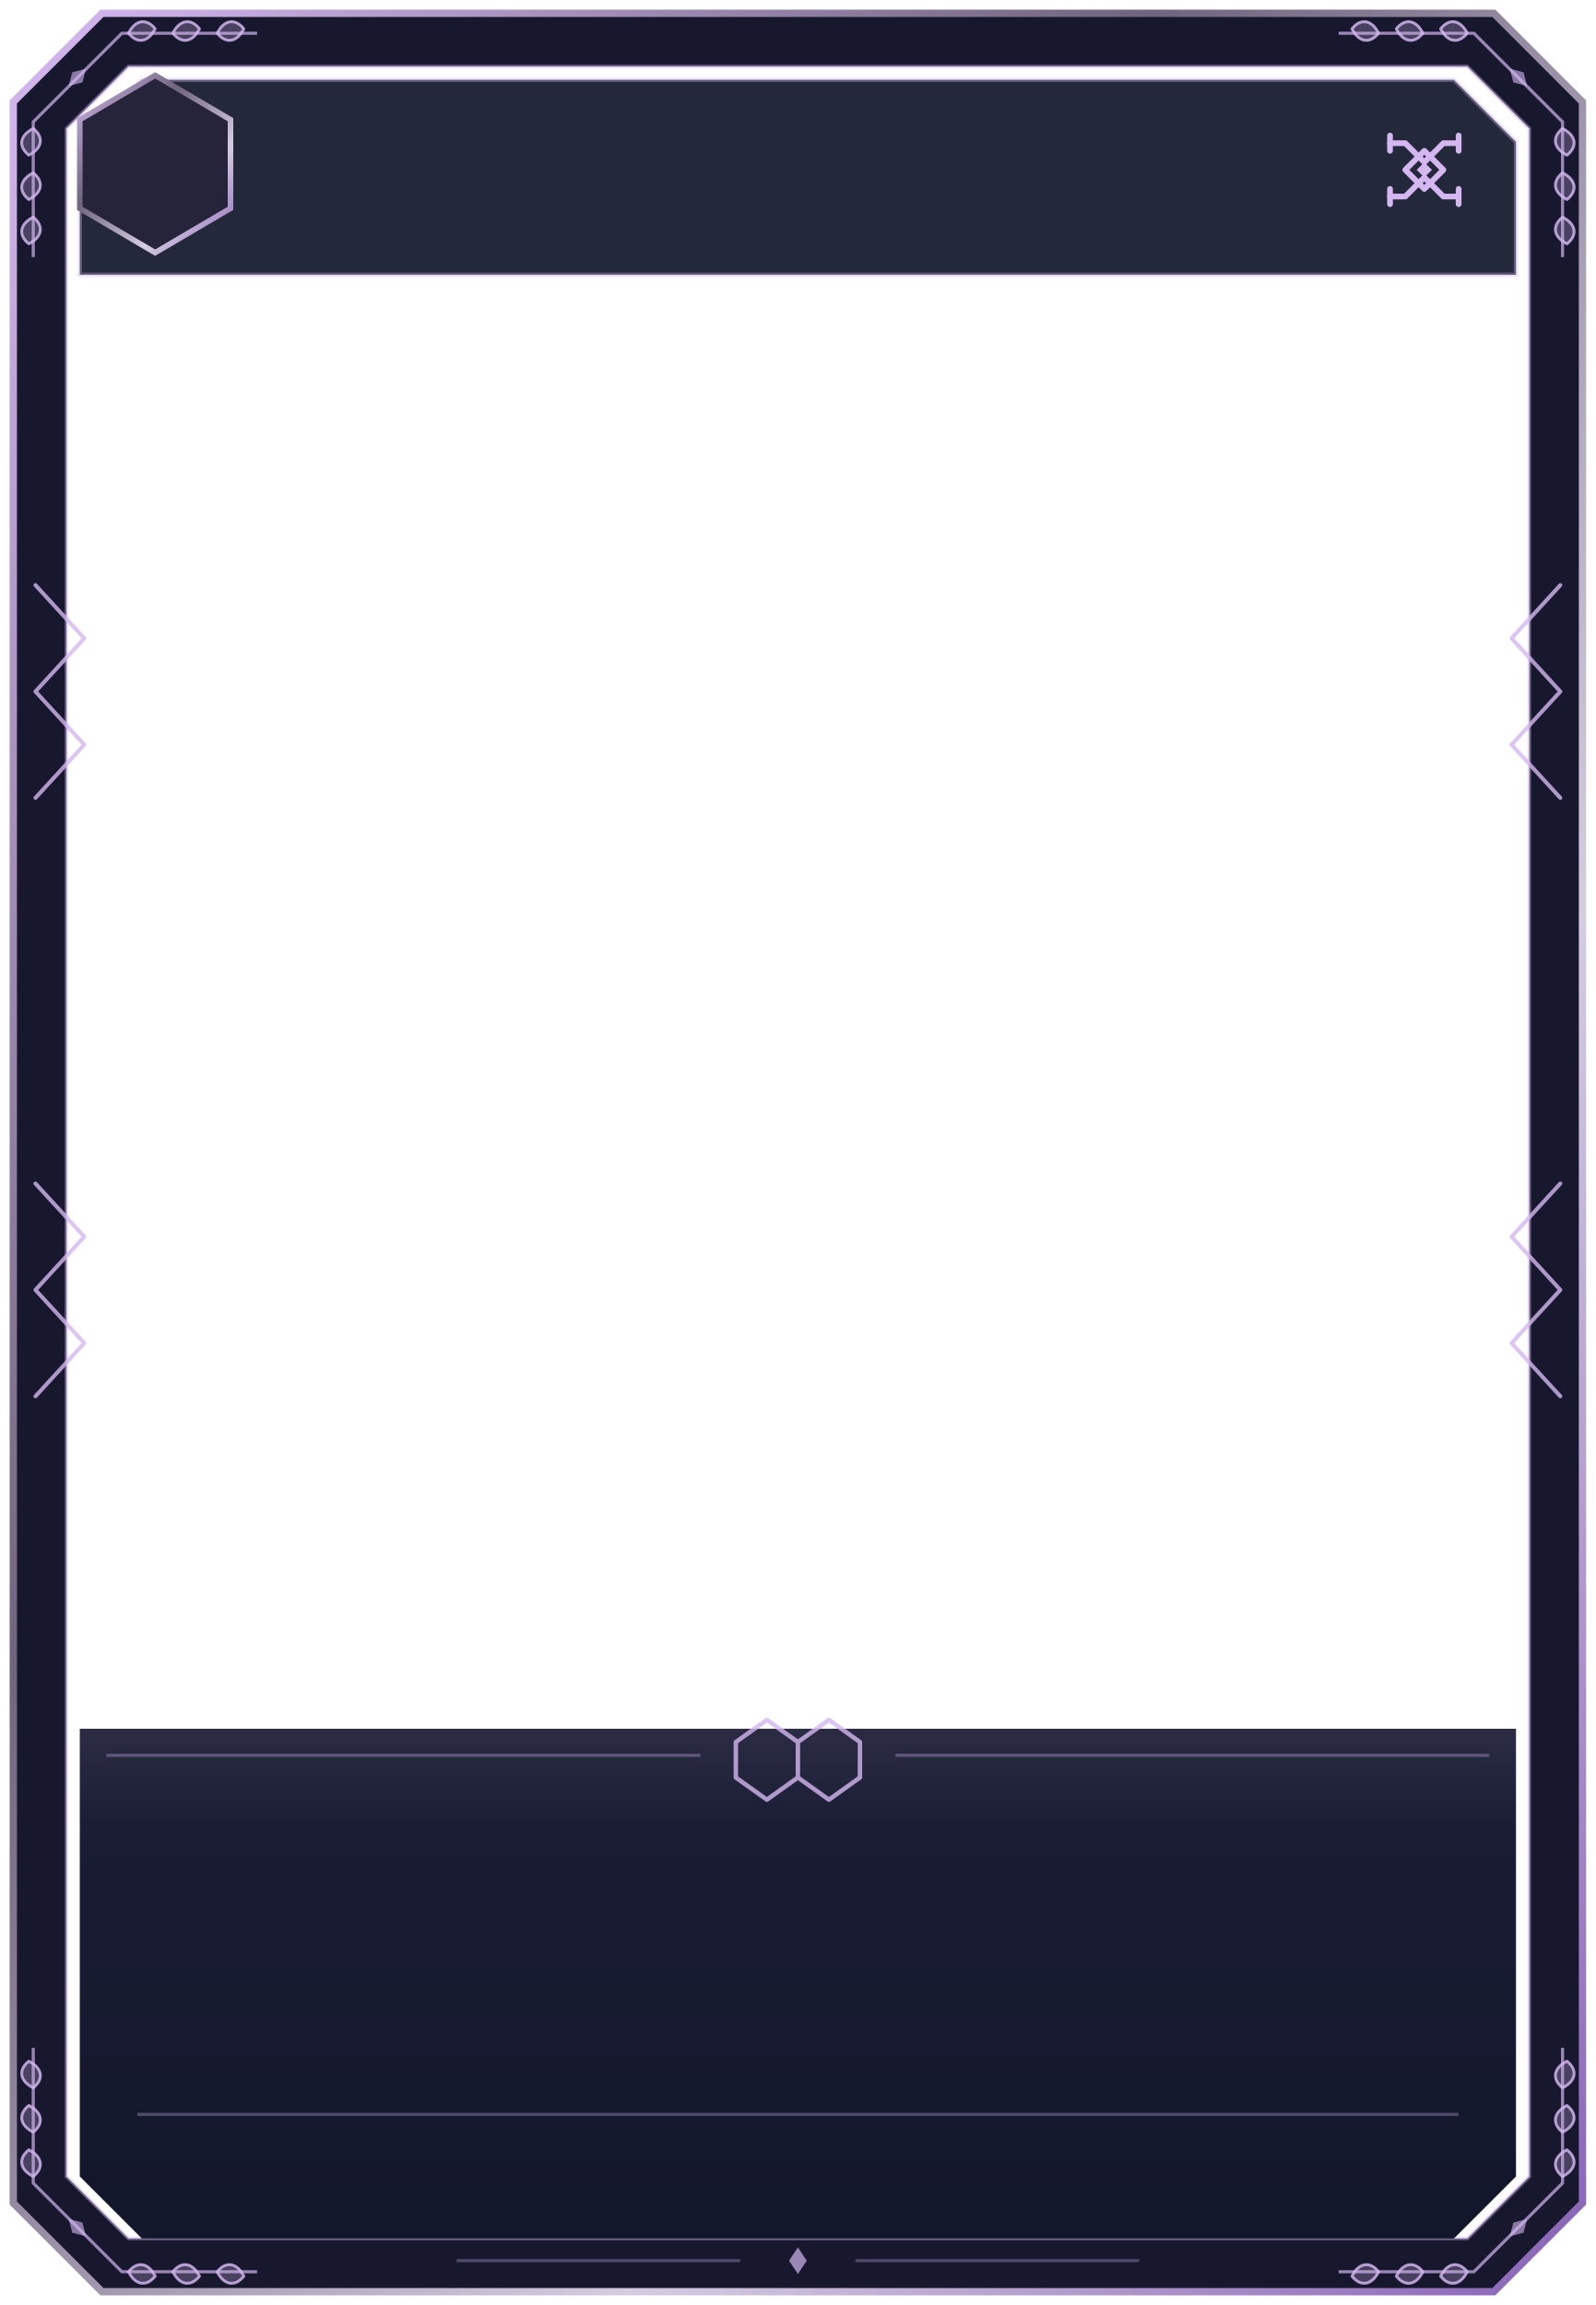
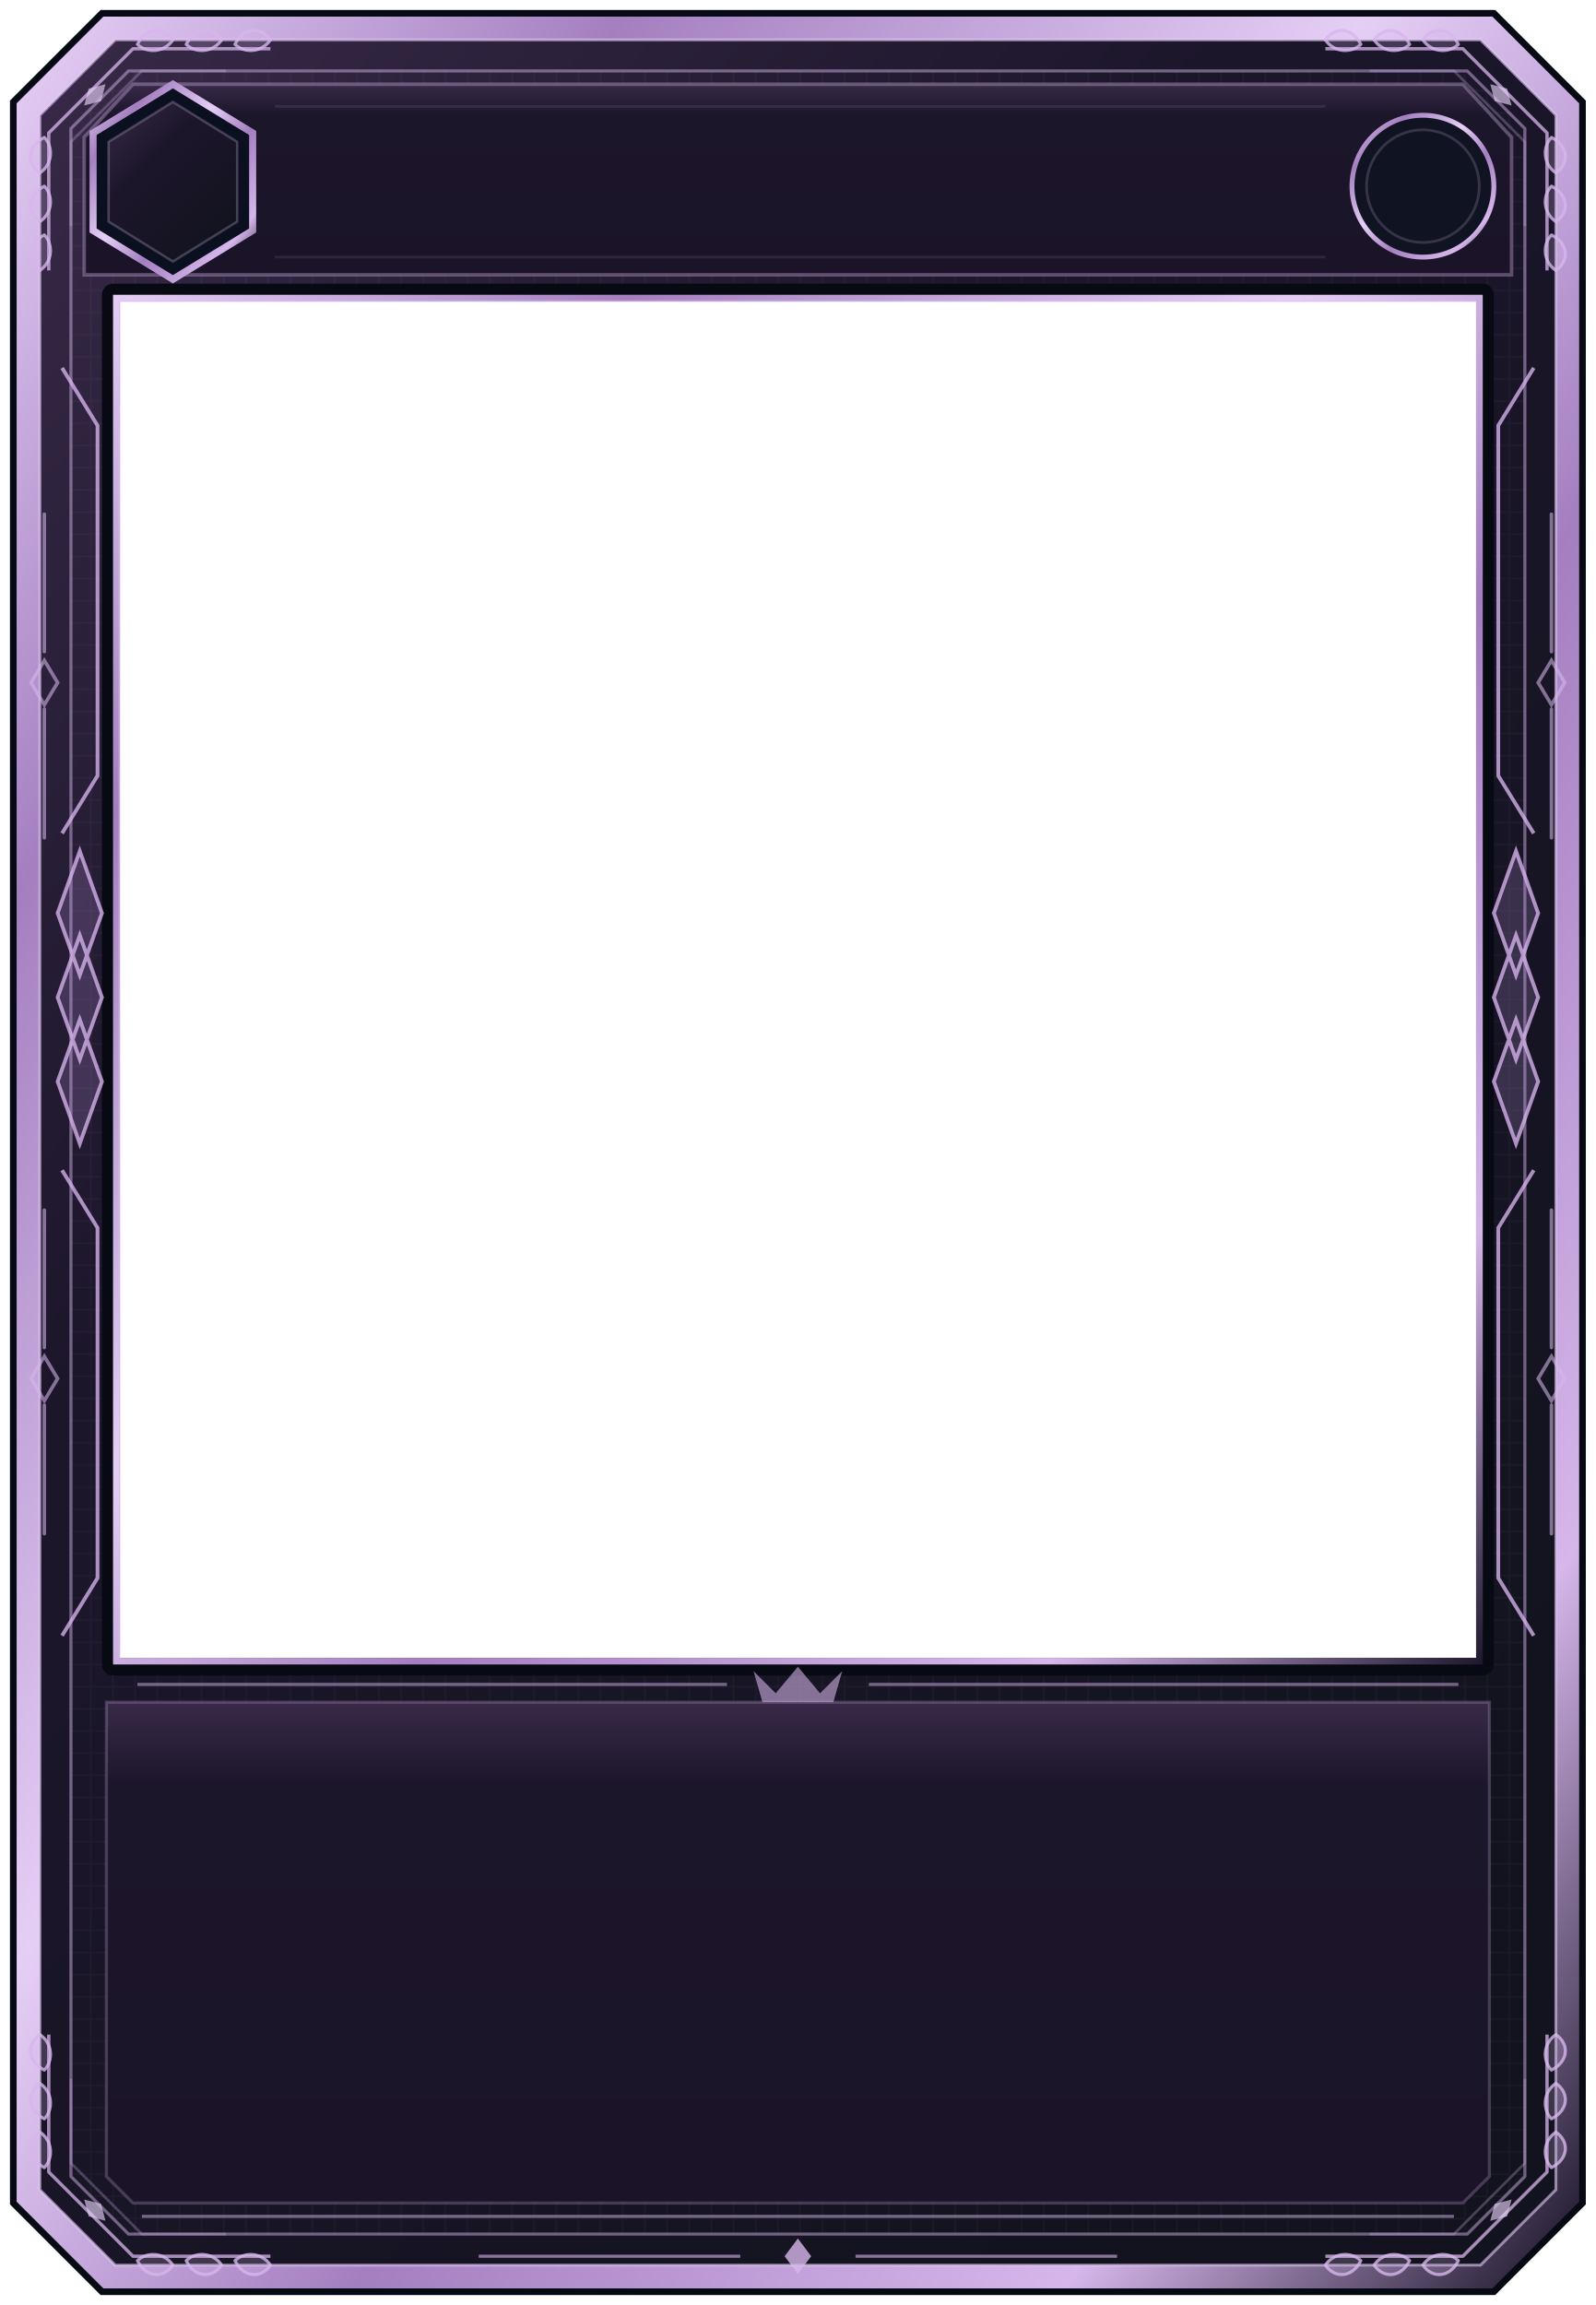
- <svg xmlns="http://www.w3.org/2000/svg" width="360" height="520" viewBox="0 0 360 520" role="img" aria-labelledby="card-frame-fusion-title" color="#e8e3f1">
+ <svg xmlns="http://www.w3.org/2000/svg" width="360" height="520" viewBox="0 0 360 520" role="img" aria-labelledby="frame-fusion-title">
  <defs>
    <linearGradient id="frame-fusion-metal" x1="0" y1="0" x2="1" y2="1">
-       <stop stop-color="#d4b7f0" />
-       <stop offset=".36" stop-color="#70657e" />
-       <stop offset=".7" stop-color="#d5cce0" />
-       <stop offset="1" stop-color="#8a64b8" />
+       <stop stop-color="#e5cef6" />
+       <stop offset=".19" stop-color="#a47fc0" />
+       <stop offset=".43" stop-color="#e5cef6" />
+       <stop offset=".61" stop-color="#a47fc0" />
+       <stop offset=".84" stop-color="#d6b6eb" />
+       <stop offset="1" stop-color="#1c162b" />
    </linearGradient>
-     <linearGradient id="frame-fusion-panel" x1="0" y1="0" x2="0" y2="1">
-       <stop stop-color="#20213a" stop-opacity=".95" />
-       <stop offset=".2" stop-color="#171a31" stop-opacity=".99" />
-       <stop offset="1" stop-color="#13172b" />
+     <linearGradient id="frame-fusion-stock" x1="0" y1="0" x2=".8" y2="1">
+       <stop stop-color="#382a48" />
+       <stop offset=".38" stop-color="#1c162b" />
+       <stop offset="1" stop-color="#12131e" />
    </linearGradient>
+     <linearGradient id="frame-fusion-plate" x1="0" y1="0" x2="0" y2="1">
+       <stop stop-color="#382a48" />
+       <stop offset=".16" stop-color="#1c162b" />
+       <stop offset="1" stop-color="#1b1428" />
+     </linearGradient>
+     <pattern id="frame-fusion-fiber" width="5" height="5" patternUnits="userSpaceOnUse">
+       <path d="M0 .5H5M.5 0V5" fill="none" stroke="#e5cef6" stroke-width=".35" stroke-opacity=".035" />
+     </pattern>
+     <g id="frame-fusion-corner" fill="none" stroke="#d6b6eb" stroke-linejoin="round">
+       <path d="M11 61V30L30 11H61" stroke-opacity=".75" stroke-width=".75" />
+       <path d="M16 51V32L32 16H51" stroke-opacity=".28" stroke-width=".6" />
+       <g fill="#d6b6eb" fill-opacity=".22" stroke-opacity=".8" stroke-width=".7">
+         <path d="M31 10c2-4 6-4 8-1-2 3-6 3-8 1Zm11 0c2-4 6-4 8-1-2 3-6 3-8 1Zm11 0c2-4 6-4 8-1-2 3-6 3-8 1Z" />
+         <path d="M10 31c-4 2-4 6-1 8 3-2 3-6 1-8Zm0 11c-4 2-4 6-1 8 3-2 3-6 1-8Zm0 11c-4 2-4 6-1 8 3-2 3-6 1-8Z" />
+       </g>
+       <path d="m20 20 3.8-1-1 3.8-3.8 1Z" fill="#e5cef6" fill-opacity=".65" stroke="none" />
+     </g>
  </defs>
-   <path d="M23 3H337L357 23V497L337 517H23L3 497V23Z M29 15H331L345 29V491L331 505H29L15 491V29Z" fill="#17182e" fill-rule="evenodd" />
-   <path d="M23 3H337L357 23V497L337 517H23L3 497V23Z" fill="none" stroke="url(#frame-fusion-metal)" stroke-width="1.65" />
-   <path d="M29 15H331L345 29V491L331 505H29L15 491V29Z" fill="none" stroke="#d4b7f0" stroke-opacity=".46" stroke-width=".8" />
-   <path d="M32 18h296l14 14v30H18V32Z" fill="#15192e" fill-opacity=".93" stroke="#d4b7f0" stroke-opacity=".35" />
-   <path d="M18 390h324v101l-14 14H32l-14-14Z" fill="url(#frame-fusion-panel)" />
-   <path d="M24 396h134m44 0h134M31 477h298" fill="none" stroke="#d4b7f0" stroke-opacity=".32" stroke-width=".7" />
-   <g transform="translate(0 42)" fill="none" stroke="#d4b7f0" stroke-width="1" stroke-opacity=".8" stroke-linecap="round" stroke-linejoin="round">
-     <path d="m173 346 7 5v8l-7 5-7-5v-8Zm14 0 7 5v8l-7 5-7-5v-8Z" />
+   <path d="M23 3H337L357 23V497L337 517H23L3 497V23Z M27 68H333V374H27Z" fill="url(#frame-fusion-stock)" fill-rule="evenodd" />
+   <path d="M23 3H337L357 23V497L337 517H23L3 497V23Z M26 9H334L351 26V494L334 511H26L9 494V26Z" fill="url(#frame-fusion-metal)" fill-rule="evenodd" />
+   <path d="M23 3H337L357 23V497L337 517H23L3 497V23Z" fill="none" stroke="#060a12" stroke-width="1.5" />
+   <path d="M26 9H334L351 26V494L334 511H26L9 494V26Z" fill="none" stroke="#e5cef6" stroke-opacity=".6" stroke-width=".65" />
+   <path d="M29 16H331L344 29V491L331 504H29L16 491V29Z" fill="none" stroke="#d6b6eb" stroke-opacity=".48" stroke-width=".7" />
+   <path d="M29 16H331L344 29V491L331 504H29L16 491V29Z M27 68H333V374H27Z" fill="url(#frame-fusion-fiber)" fill-rule="evenodd" />
+   <path d="M30 19h300l11 12v31H19V31Z" fill="url(#frame-fusion-plate)" stroke="#d6b6eb" stroke-opacity=".36" stroke-width=".8" />
+   <path d="M62 24H299M62 58H299" stroke="#e5cef6" stroke-opacity=".1" stroke-width=".6" />
+   <rect x="24.5" y="65.5" width="311" height="311" rx="1" fill="none" stroke="#080a13" stroke-width="3" />
+   <rect x="26.25" y="67.25" width="307.5" height="307.5" fill="none" stroke="url(#frame-fusion-metal)" stroke-width="1.5" />
+   <path d="M27 374V68H333" fill="none" stroke="#e5cef6" stroke-opacity=".5" stroke-width=".5" />
+   <path d="M24 384h312v107l-6 6H30l-6-6Z" fill="url(#frame-fusion-plate)" stroke="#d6b6eb" stroke-opacity=".25" stroke-width=".7" />
+   <path d="M31 380H164m32 0h133M32 500h296" fill="none" stroke="#d6b6eb" stroke-opacity=".5" stroke-width=".7" />
+   <path d="m170 377 5 5 5-6 5 6 5-5-2 7h-16Z" fill="#d6b6eb" fill-opacity=".58" />
+   <path d="m39 19 18 11v22L39 63 21 52V30Z" fill="#0b1020" stroke="url(#frame-fusion-metal)" stroke-width="1.6" />
+   <path d="m39 23 14.5 9v18L39 59 24.5 50V32Z" fill="url(#frame-fusion-stock)" stroke="#e5cef6" stroke-opacity=".25" stroke-width=".55" />
+   <circle cx="321" cy="42" r="16" fill="#101422" stroke="url(#frame-fusion-metal)" stroke-width="1.1" />
+   <circle cx="321" cy="42" r="12.7" fill="none" stroke="#d6b6eb" stroke-opacity=".2" stroke-width=".6" />
+   <use href="#frame-fusion-corner" />
+   <use href="#frame-fusion-corner" transform="translate(360 0) scale(-1 1)" />
+   <use href="#frame-fusion-corner" transform="translate(0 520) scale(1 -1)" />
+   <use href="#frame-fusion-corner" transform="translate(360 520) scale(-1 -1)" />
+   <g fill="none" stroke="#d6b6eb" stroke-opacity=".57" stroke-width=".8" stroke-linecap="round">
+     <path d="M10 116v31m0 13v29m0 84v31m0 13v29M350 116v31m0 13v29m0 84v31m0 13v29" />
+     <path d="m10 149 3 5-3 5-3-5Zm0 157 3 5-3 5-3-5Zm340-157 3 5-3 5-3-5Zm0 157 3 5-3 5-3-5Z" />
  </g>
-   <g>
-     <path d="M7.5 58V27.5l20-20H58" fill="none" stroke="#d4b7f0" stroke-opacity=".7" stroke-width=".7" />
-     <g fill="#d4b7f0" fill-opacity=".26" stroke="#d4b7f0" stroke-opacity=".83" stroke-width=".65" stroke-linejoin="round">
-       <path d="M29 7.5c1.5-3 4-3.5 6-1-1.5 3-4 3.5-6 1Zm10 0c1.5-3 4-3.5 6-1-1.5 3-4 3.5-6 1Zm10 0c1.5-3 4-3.5 6-1-1.5 3-4 3.5-6 1Z" />
-       <path d="M7.5 29c-3 1.5-3.5 4-1 6 3-1.5 3.5-4 1-6Zm0 10c-3 1.5-3.5 4-1 6 3-1.5 3.5-4 1-6Zm0 10c-3 1.5-3.5 4-1 6 3-1.5 3.5-4 1-6Z" />
-     </g>
-     <path d="m16.3 16.3 3.1-.8-.8 3.1-3.1.8Z" fill="#d4b7f0" fill-opacity=".6" />
+   <path d="M108 509h59m26 0h59" stroke="#d6b6eb" stroke-opacity=".6" stroke-width=".7" />
+   <path d="m180 505 3 4-3 4-3-4Z" fill="#d6b6eb" fill-opacity=".8" />
+   <g fill="#b991dc" fill-opacity=".22" stroke="#d7b4ed" stroke-opacity=".78" stroke-width=".85">
+     <path d="m18 192 5 14-5 14-5-14Zm0 19 5 14-5 14-5-14Zm0 19 5 14-5 14-5-14Zm324-38 5 14-5 14-5-14Zm0 19 5 14-5 14-5-14Zm0 19 5 14-5 14-5-14Z" />
+     <path d="m14 83 8 13v79l-8 13m332-105-8 13v79l8 13M14 264l8 13v79l-8 13m332-105-8 13v79l8 13" fill="none" />
  </g>
-   <g transform="translate(360 0) scale(-1 1)">
-     <path d="M7.5 58V27.5l20-20H58" fill="none" stroke="#d4b7f0" stroke-opacity=".7" stroke-width=".7" />
-     <g fill="#d4b7f0" fill-opacity=".26" stroke="#d4b7f0" stroke-opacity=".83" stroke-width=".65" stroke-linejoin="round">
-       <path d="M29 7.5c1.5-3 4-3.5 6-1-1.5 3-4 3.5-6 1Zm10 0c1.5-3 4-3.5 6-1-1.5 3-4 3.5-6 1Zm10 0c1.5-3 4-3.5 6-1-1.5 3-4 3.5-6 1Z" />
-       <path d="M7.5 29c-3 1.5-3.5 4-1 6 3-1.5 3.5-4 1-6Zm0 10c-3 1.5-3.5 4-1 6 3-1.5 3.5-4 1-6Zm0 10c-3 1.5-3.5 4-1 6 3-1.5 3.5-4 1-6Z" />
-     </g>
-     <path d="m16.3 16.3 3.1-.8-.8 3.1-3.1.8Z" fill="#d4b7f0" fill-opacity=".6" />
-   </g>
-   <g transform="translate(0 520) scale(1 -1)">
-     <path d="M7.5 58V27.5l20-20H58" fill="none" stroke="#d4b7f0" stroke-opacity=".7" stroke-width=".7" />
-     <g fill="#d4b7f0" fill-opacity=".26" stroke="#d4b7f0" stroke-opacity=".83" stroke-width=".65" stroke-linejoin="round">
-       <path d="M29 7.5c1.5-3 4-3.5 6-1-1.5 3-4 3.5-6 1Zm10 0c1.5-3 4-3.5 6-1-1.5 3-4 3.5-6 1Zm10 0c1.5-3 4-3.5 6-1-1.5 3-4 3.5-6 1Z" />
-       <path d="M7.5 29c-3 1.5-3.5 4-1 6 3-1.5 3.5-4 1-6Zm0 10c-3 1.5-3.5 4-1 6 3-1.5 3.5-4 1-6Zm0 10c-3 1.5-3.5 4-1 6 3-1.5 3.5-4 1-6Z" />
-     </g>
-     <path d="m16.3 16.3 3.1-.8-.8 3.1-3.1.8Z" fill="#d4b7f0" fill-opacity=".6" />
-   </g>
-   <g transform="translate(360 520) scale(-1 -1)">
-     <path d="M7.5 58V27.5l20-20H58" fill="none" stroke="#d4b7f0" stroke-opacity=".7" stroke-width=".7" />
-     <g fill="#d4b7f0" fill-opacity=".26" stroke="#d4b7f0" stroke-opacity=".83" stroke-width=".65" stroke-linejoin="round">
-       <path d="M29 7.5c1.5-3 4-3.5 6-1-1.5 3-4 3.5-6 1Zm10 0c1.5-3 4-3.5 6-1-1.5 3-4 3.5-6 1Zm10 0c1.5-3 4-3.5 6-1-1.5 3-4 3.5-6 1Z" />
-       <path d="M7.5 29c-3 1.5-3.5 4-1 6 3-1.5 3.5-4 1-6Zm0 10c-3 1.5-3.5 4-1 6 3-1.5 3.5-4 1-6Zm0 10c-3 1.5-3.5 4-1 6 3-1.5 3.5-4 1-6Z" />
-     </g>
-     <path d="m16.3 16.3 3.1-.8-.8 3.1-3.1.8Z" fill="#d4b7f0" fill-opacity=".6" />
-   </g>
-   <g fill="none" stroke="#d4b7f0" stroke-opacity=".8" stroke-width=".9" stroke-linecap="round" stroke-linejoin="round">
-     <path d="m8 132 11 12-11 12 11 12-11 12m344-48-11 12 11 12-11 12 11 12M8 267l11 12-11 12 11 12-11 12m344-48-11 12 11 12-11 12 11 12" />
-   </g>
-   <path d="m35 17 17 10v20L35 57 18 47V27Z" fill="#25243b" stroke="url(#frame-fusion-metal)" stroke-width="1.25" />
-   <g transform="translate(311 28) scale(.86)" color="#d4b7f0">
-     <g fill="none" stroke="currentColor" stroke-width="1.5" stroke-linecap="round" stroke-linejoin="round">
-       <path d="M3 5h4l5 5 5-5h4M3 19h4l5-5 5 5h4" />
-       <path d="m12 7 5 5-5 5-5-5Z" />
-       <path d="m12 10 2 2-2 2-2-2Z" fill="currentColor" stroke="none" />
-       <path d="M3 3v4m18-4v4M3 17v4m18-4v4" />
-     </g>
-   </g>
-   <path d="M103 510h64m26 0h64" fill="none" stroke="#d4b7f0" stroke-opacity=".3" stroke-width=".7" />
-   <path d="m180 507 2 3-2 3-2-3Z" fill="#d4b7f0" fill-opacity=".7" />
</svg>
